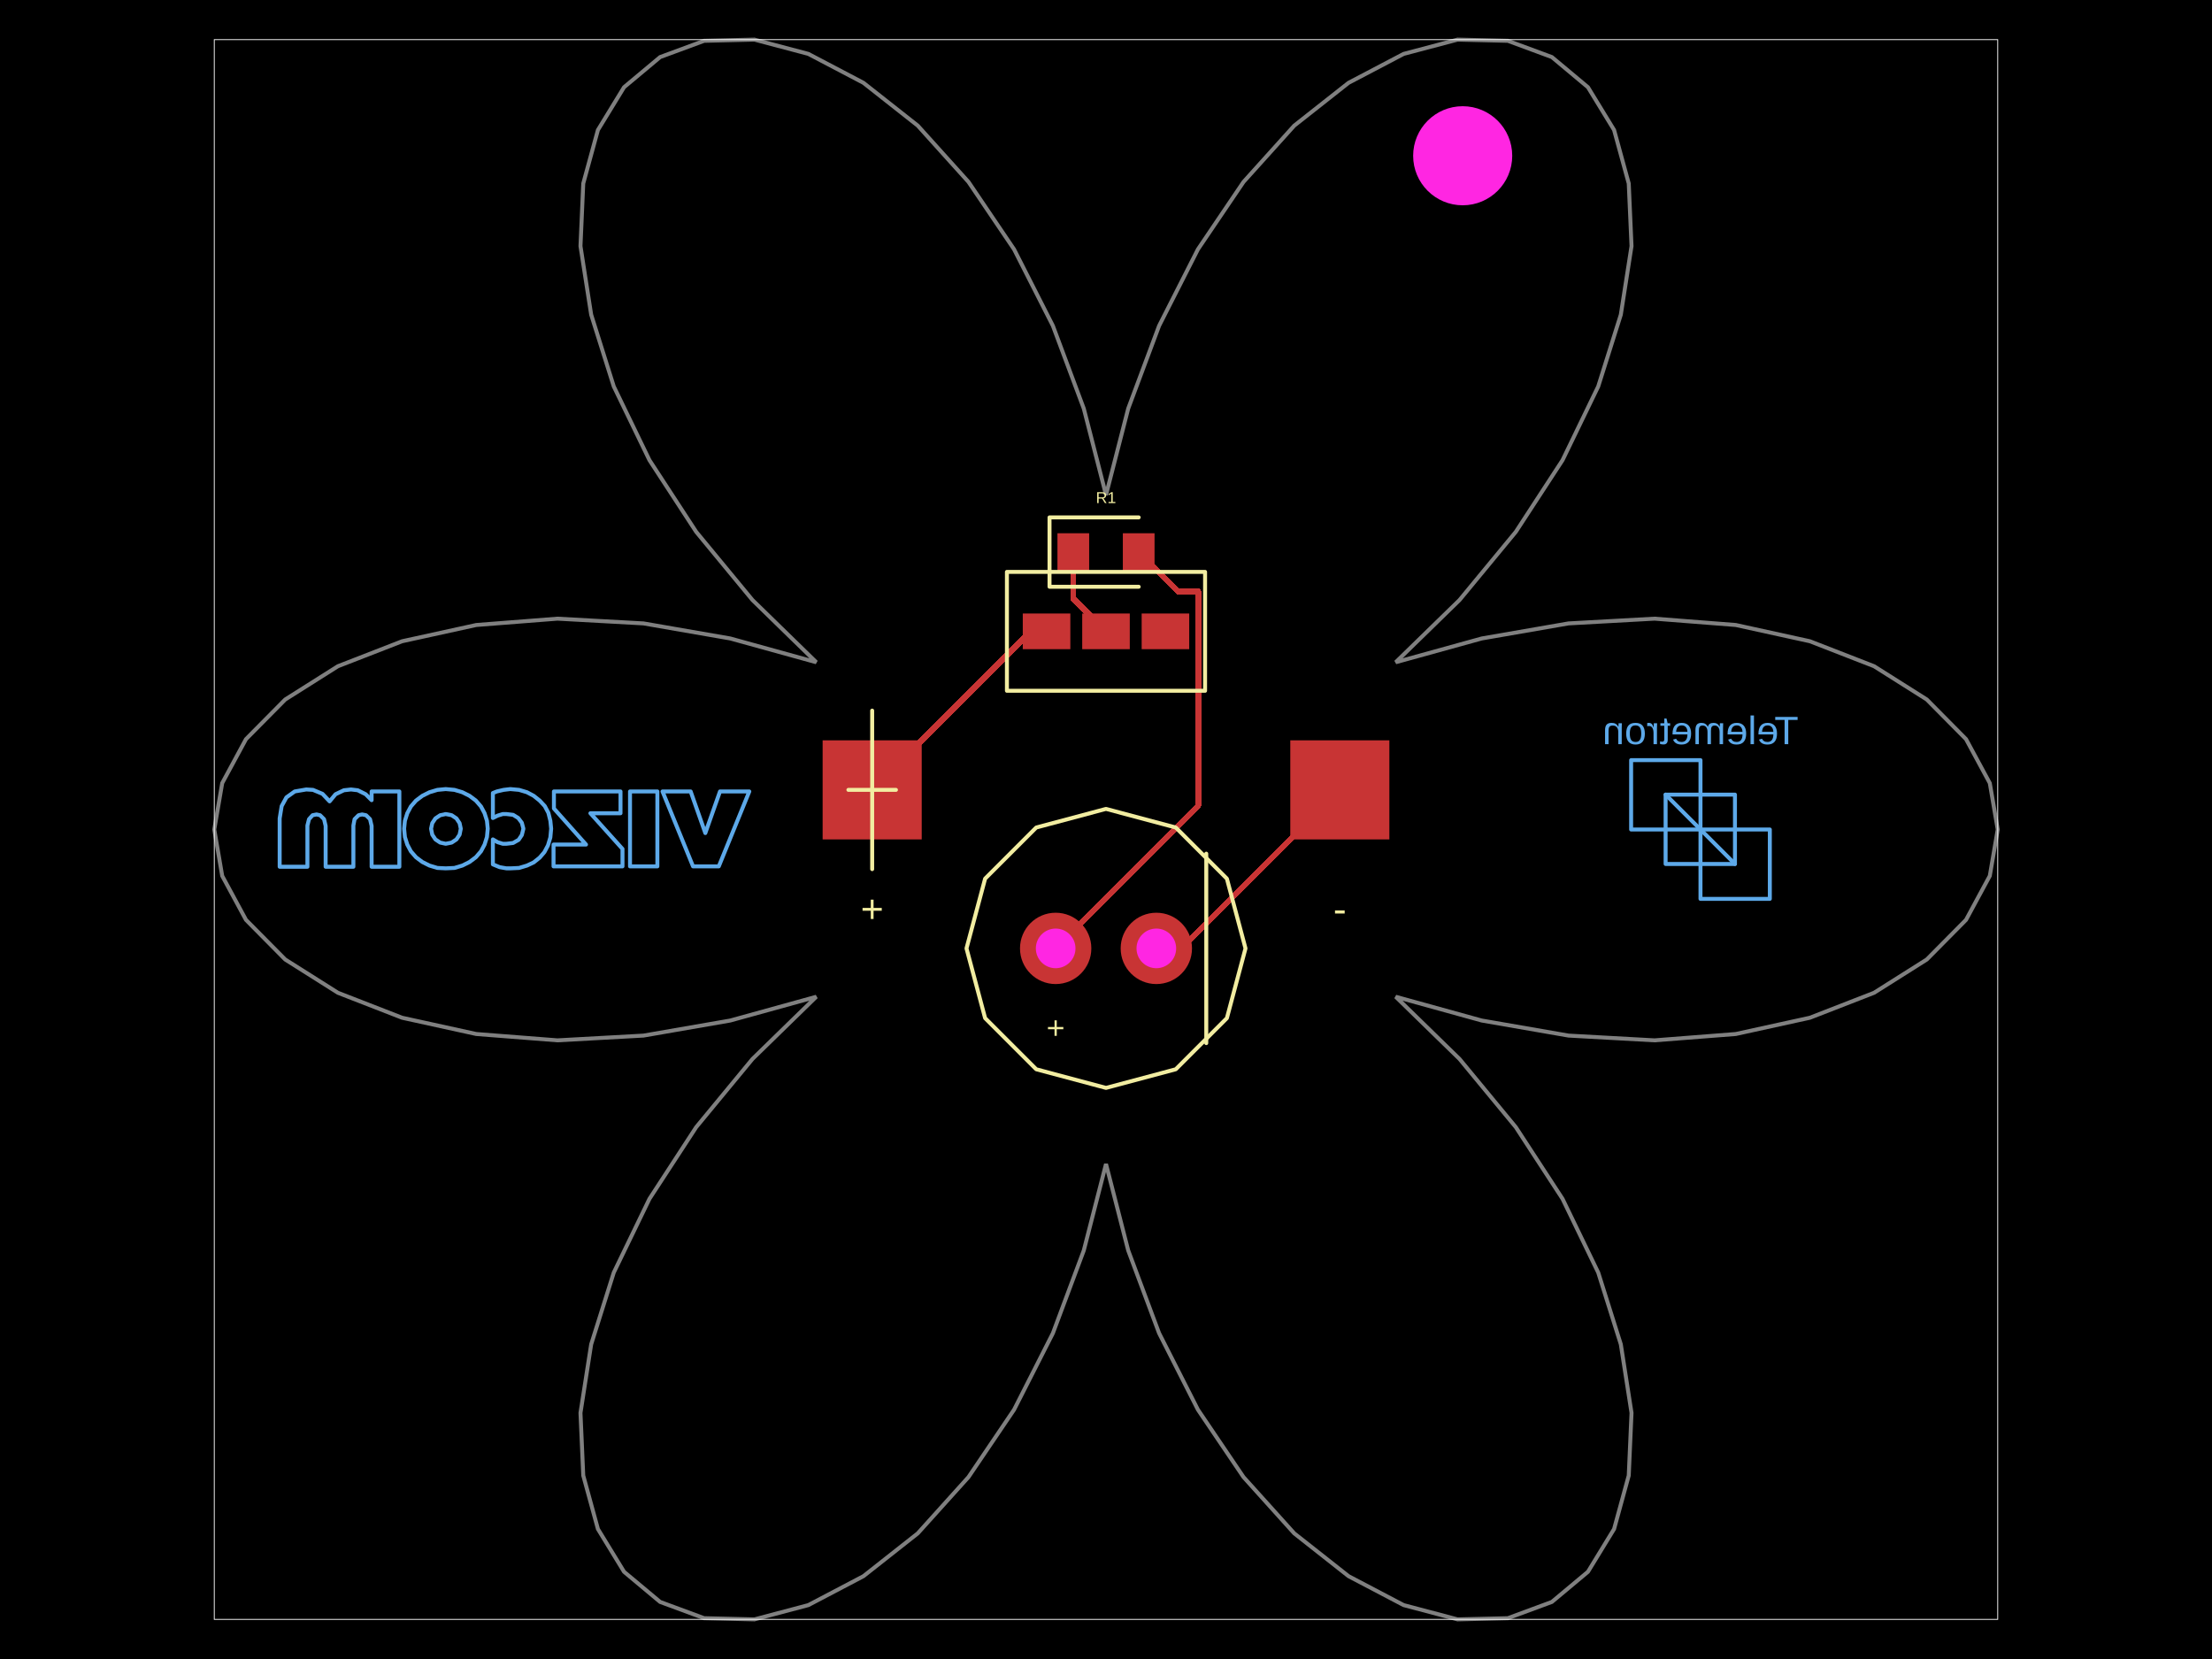
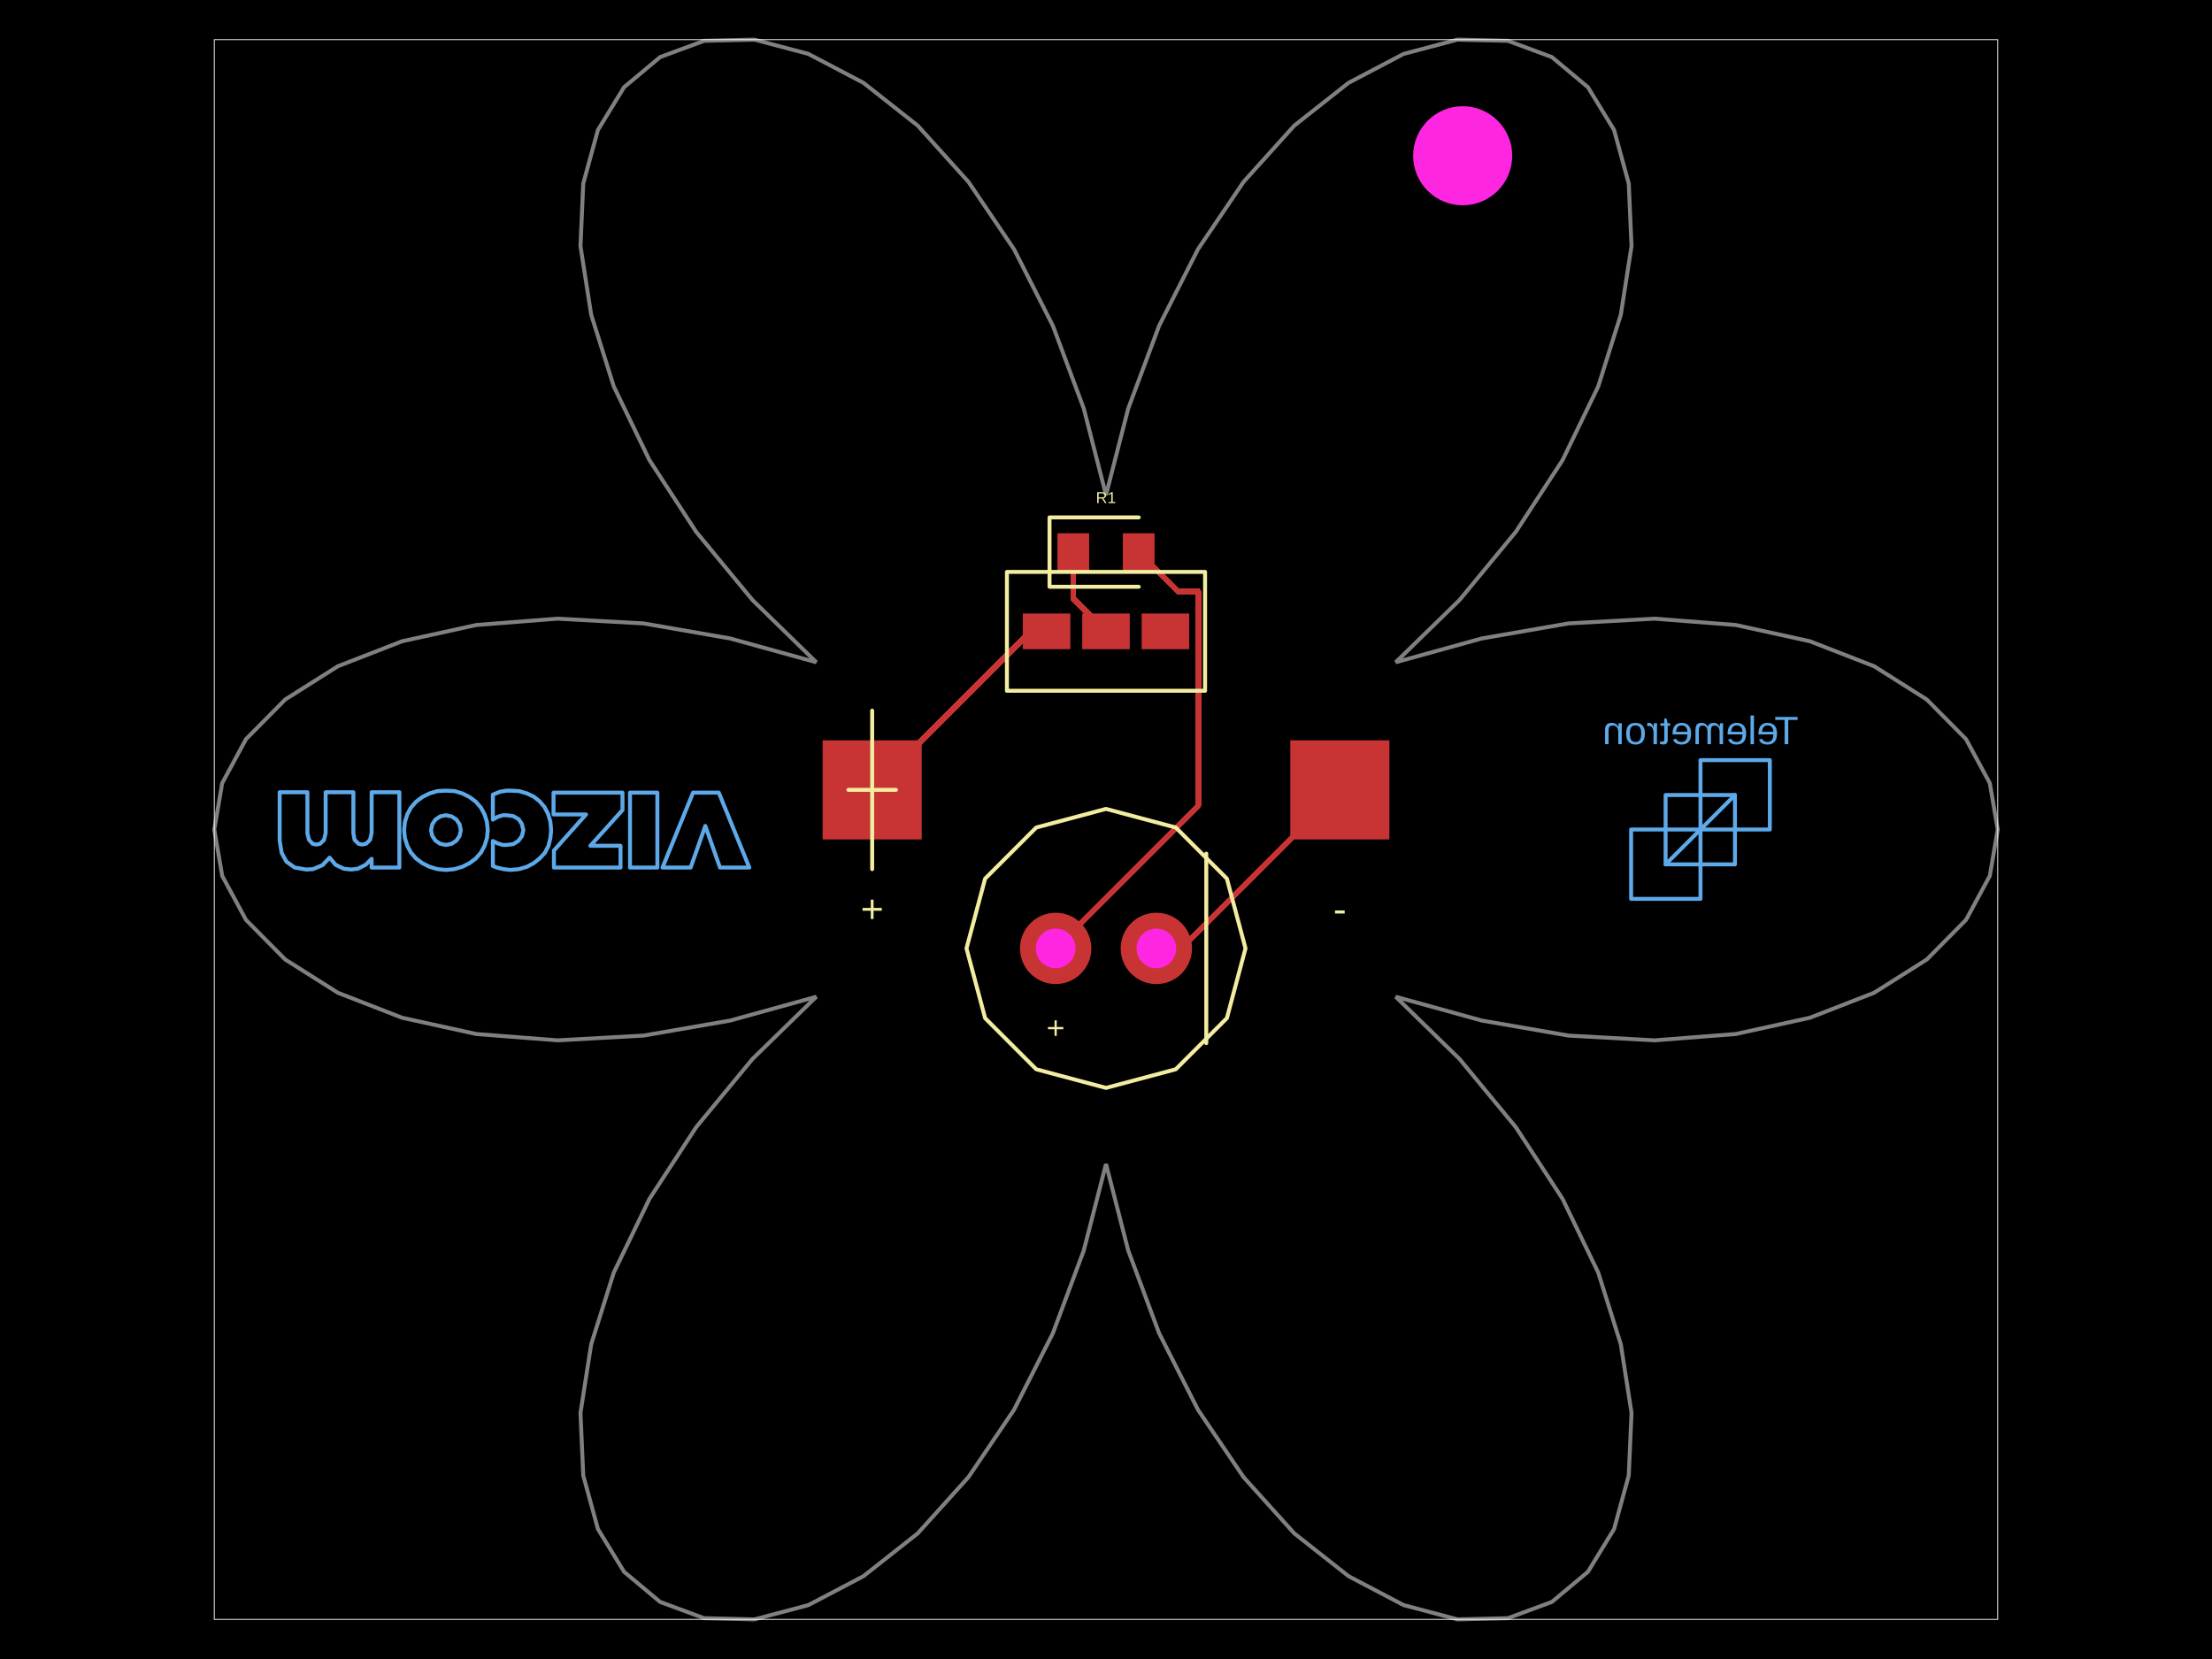
<svg xmlns="http://www.w3.org/2000/svg" width="800" height="600" data-software-used-string="@tscircuit/core@0.0.1112">
  <style />
  <rect class="boundary" x="0" y="0" fill="#000" width="800" height="600" data-type="pcb_background" data-pcb-layer="global" />
  <rect class="pcb-boundary" fill="none" stroke="#fff" stroke-width="0.3" x="77.496" y="14.333" width="645.007" height="571.333" data-type="pcb_boundary" data-pcb-layer="global" />
  <path class="pcb-board" d="M 722.504 300 L 719.637 316.77 L 711.037 332.68 L 696.847 347.014 L 677.783 359.054 L 654.563 368.084 L 627.759 373.961 L 598.376 376.254 L 567.272 374.534 L 535.882 369.087 L 504.778 360.487 L 527.855 382.991 L 548.208 407.645 L 565.122 433.588 L 578.022 460.248 L 586.192 486.192 L 590.062 510.989 L 589.059 533.636 L 583.755 552.986 L 574.295 568.466 L 561.252 579.36 L 545.342 585.237 L 527.138 585.667 L 507.645 580.506 L 487.721 570.043 L 468.084 554.563 L 449.737 534.209 L 433.254 509.842 L 419.207 482.179 L 408.027 452.222 L 400 420.975 L 391.973 452.222 L 380.793 482.179 L 366.746 509.842 L 350.263 534.209 L 331.916 554.563 L 312.279 570.043 L 292.355 580.506 L 272.862 585.667 L 254.658 585.237 L 238.748 579.36 L 225.705 568.466 L 216.245 552.986 L 210.941 533.636 L 209.938 510.989 L 213.808 486.192 L 221.978 460.248 L 234.878 433.588 L 251.792 407.645 L 272.145 382.991 L 295.222 360.487 L 264.118 369.087 L 232.728 374.534 L 201.624 376.254 L 172.241 373.961 L 145.437 368.084 L 122.217 359.054 L 103.153 347.014 L 88.963 332.68 L 80.363 316.77 L 77.496 300 L 80.363 283.23 L 88.963 267.32 L 103.153 252.986 L 122.217 240.946 L 145.437 231.916 L 172.241 226.039 L 201.624 223.746 L 232.728 225.466 L 264.118 230.913 L 295.222 239.513 L 272.145 217.009 L 251.792 192.355 L 234.878 166.412 L 221.978 139.752 L 213.808 113.808 L 209.938 89.011 L 210.941 66.364 L 216.245 47.014 L 225.705 31.534 L 238.748 20.64 L 254.658 14.763 L 272.862 14.333 L 292.355 19.494 L 312.279 29.957 L 331.916 45.437 L 350.263 65.791 L 366.746 90.158 L 380.793 117.821 L 391.973 147.778 L 400 179.025 L 408.027 147.778 L 419.207 117.821 L 433.254 90.158 L 449.737 65.791 L 468.084 45.437 L 487.721 29.957 L 507.645 19.494 L 527.138 14.333 L 545.342 14.763 L 561.252 20.64 L 574.295 31.534 L 583.755 47.014 L 589.059 66.364 L 590.062 89.011 L 586.192 113.808 L 578.022 139.752 L 565.122 166.412 L 548.208 192.355 L 527.855 217.009 L 504.778 239.513 L 535.882 230.913 L 567.272 225.466 L 598.376 223.746 L 627.759 226.039 L 654.563 231.916 L 677.783 240.946 L 696.847 252.986 L 711.037 267.32 L 719.637 283.23 Z" fill="none" stroke="rgba(255, 255, 255, 0.5)" stroke-width="1.433" data-type="pcb_board" data-pcb-layer="board" />
-   <path class="pcb-silkscreen pcb-silkscreen-bottom" d="M 259.962 313.33 L 270.999 286.24 L 260.392 286.24 L 255.088 301.29 L 249.785 286.24 L 239.608 286.24 L 250.645 313.33 L 259.962 313.33 Z" fill="none" stroke="#5da9e9" stroke-width="1.433" stroke-linecap="round" stroke-linejoin="round" data-pcb-component-id="null" data-pcb-silkscreen-path-id="pcb_silkscreen_path_6" data-type="pcb_silkscreen_path" data-pcb-layer="bottom" />
-   <path class="pcb-silkscreen pcb-silkscreen-bottom" d="M 227.855 313.33 L 237.745 313.33 L 237.745 286.24 L 227.855 286.24 L 227.855 313.33 Z" fill="none" stroke="#5da9e9" stroke-width="1.433" stroke-linecap="round" stroke-linejoin="round" data-pcb-component-id="null" data-pcb-silkscreen-path-id="pcb_silkscreen_path_7" data-type="pcb_silkscreen_path" data-pcb-layer="bottom" />
-   <path class="pcb-silkscreen pcb-silkscreen-bottom" d="M 200.334 286.24 L 200.334 292.403 L 211.945 305.447 L 200.191 305.447 L 200.191 313.33 L 225.131 313.33 L 225.131 307.023 L 213.521 294.123 L 224.415 294.123 L 224.415 286.24 L 200.334 286.24 Z" fill="none" stroke="#5da9e9" stroke-width="1.433" stroke-linecap="round" stroke-linejoin="round" data-pcb-component-id="null" data-pcb-silkscreen-path-id="pcb_silkscreen_path_8" data-type="pcb_silkscreen_path" data-pcb-layer="bottom" />
-   <path class="pcb-silkscreen pcb-silkscreen-bottom" d="M 199.331 299.713 L 199.044 296.847 L 198.328 293.98 L 197.038 291.543 L 195.174 289.537 L 193.024 287.817 L 190.588 286.527 L 187.721 285.667 L 184.568 285.38 L 182.131 285.667 L 179.694 286.24 L 178.261 286.813 L 178.261 295.843 L 179.981 294.983 L 181.844 294.41 L 183.134 294.41 L 185.571 294.697 L 187.434 295.843 L 188.724 297.563 L 189.298 299.713 L 188.724 302.007 L 187.578 303.727 L 185.571 304.873 L 183.134 305.16 L 181.844 305.16 L 179.981 304.587 L 178.261 303.583 L 178.261 312.613 L 180.698 313.617 L 183.134 314.047 L 184.711 314.047 L 187.721 313.903 L 190.588 313.043 L 193.024 311.897 L 195.174 310.177 L 196.894 308.17 L 198.184 305.733 L 199.044 302.867 L 199.331 299.713 Z" fill="none" stroke="#5da9e9" stroke-width="1.433" stroke-linecap="round" stroke-linejoin="round" data-pcb-component-id="null" data-pcb-silkscreen-path-id="pcb_silkscreen_path_9" data-type="pcb_silkscreen_path" data-pcb-layer="bottom" />
-   <path class="pcb-silkscreen pcb-silkscreen-bottom" d="M 161.204 285.38 L 158.194 285.667 L 155.327 286.527 L 152.747 287.817 L 150.454 289.537 L 148.591 291.687 L 147.301 294.123 L 146.441 296.847 L 146.154 299.713 L 146.441 302.723 L 147.301 305.447 L 148.591 307.883 L 150.454 310.033 L 152.747 311.753 L 155.327 313.043 L 158.194 313.903 L 161.204 314.047 L 164.357 313.903 L 167.224 313.043 L 169.804 311.753 L 172.097 310.033 L 173.961 307.883 L 175.251 305.447 L 176.111 302.723 L 176.398 299.713 L 176.111 296.847 L 175.251 294.123 L 173.961 291.687 L 172.097 289.537 L 169.804 287.817 L 167.224 286.527 L 164.357 285.667 L 161.204 285.38 Z" fill="none" stroke="#5da9e9" stroke-width="1.433" stroke-linecap="round" stroke-linejoin="round" data-pcb-component-id="null" data-pcb-silkscreen-path-id="pcb_silkscreen_path_10" data-type="pcb_silkscreen_path" data-pcb-layer="bottom" />
-   <path class="pcb-silkscreen pcb-silkscreen-bottom" d="M 161.204 294.41 L 163.354 294.84 L 165.074 295.987 L 166.221 297.707 L 166.651 299.713 L 166.221 301.863 L 165.074 303.583 L 163.354 304.73 L 161.204 305.16 L 159.197 304.73 L 157.477 303.583 L 156.331 301.863 L 155.901 299.713 L 156.331 297.707 L 157.477 295.987 L 159.197 294.84 L 161.204 294.41 Z" fill="none" stroke="#5da9e9" stroke-width="1.433" stroke-linecap="round" stroke-linejoin="round" data-pcb-component-id="null" data-pcb-silkscreen-path-id="pcb_silkscreen_path_11" data-type="pcb_silkscreen_path" data-pcb-layer="bottom" />
-   <path class="pcb-silkscreen pcb-silkscreen-bottom" d="M 134.4 298.71 L 134.4 313.473 L 144.434 313.473 L 144.434 286.24 L 134.4 286.24 L 134.4 289.393 L 132.25 287.243 L 129.384 285.81 L 126.947 285.523 L 124.367 285.81 L 121.357 287.243 L 119.207 289.823 L 116.627 287.1 L 113.187 285.667 L 110.75 285.523 L 106.593 286.24 L 103.583 288.39 L 101.863 291.543 L 101.147 295.987 L 101.147 313.473 L 111.18 313.473 L 111.18 298.567 L 111.753 296.273 L 113.043 294.84 L 114.477 294.553 L 115.767 294.84 L 117.2 296.273 L 117.774 298.71 L 117.774 313.473 L 127.807 313.473 L 127.807 298.567 L 128.237 296.273 L 129.67 294.84 L 130.96 294.553 L 132.394 294.84 L 133.827 296.273 L 134.4 298.71 Z" fill="none" stroke="#5da9e9" stroke-width="1.433" stroke-linecap="round" stroke-linejoin="round" data-pcb-component-id="null" data-pcb-silkscreen-path-id="pcb_silkscreen_path_12" data-type="pcb_silkscreen_path" data-pcb-layer="bottom" />
-   <path class="pcb-silkscreen pcb-silkscreen-bottom" d="M 640.086 325.084 L 615.002 325.084 L 615.002 300 L 640.086 300 L 640.086 325.084 Z" fill="none" stroke="#5da9e9" stroke-width="1.433" stroke-linecap="round" stroke-linejoin="round" data-pcb-component-id="null" data-pcb-silkscreen-path-id="pcb_silkscreen_path_13" data-type="pcb_silkscreen_path" data-pcb-layer="bottom" />
-   <path class="pcb-silkscreen pcb-silkscreen-bottom" d="M 627.473 312.47 L 602.389 312.47 L 602.389 287.387 L 627.473 287.387 L 627.473 312.47 Z" fill="none" stroke="#5da9e9" stroke-width="1.433" stroke-linecap="round" stroke-linejoin="round" data-pcb-component-id="null" data-pcb-silkscreen-path-id="pcb_silkscreen_path_14" data-type="pcb_silkscreen_path" data-pcb-layer="bottom" />
-   <path class="pcb-silkscreen pcb-silkscreen-bottom" d="M 615.002 300 L 589.919 300 L 589.919 274.916 L 615.002 274.916 L 615.002 300 Z" fill="none" stroke="#5da9e9" stroke-width="1.433" stroke-linecap="round" stroke-linejoin="round" data-pcb-component-id="null" data-pcb-silkscreen-path-id="pcb_silkscreen_path_15" data-type="pcb_silkscreen_path" data-pcb-layer="bottom" />
-   <path class="pcb-silkscreen pcb-silkscreen-bottom" d="M 627.473 312.47 L 615.002 300" fill="none" stroke="#5da9e9" stroke-width="1.433" stroke-linecap="round" stroke-linejoin="round" data-pcb-component-id="null" data-pcb-silkscreen-path-id="pcb_silkscreen_path_16" data-type="pcb_silkscreen_path" data-pcb-layer="bottom" />
-   <path class="pcb-silkscreen pcb-silkscreen-bottom" d="M 615.002 300 L 602.389 287.387" fill="none" stroke="#5da9e9" stroke-width="1.433" stroke-linecap="round" stroke-linejoin="round" data-pcb-component-id="null" data-pcb-silkscreen-path-id="pcb_silkscreen_path_17" data-type="pcb_silkscreen_path" data-pcb-layer="bottom" />
+   <path class="pcb-silkscreen pcb-silkscreen-bottom" d="M 259.962 286.67 L 270.999 313.76 L 260.392 313.76 L 255.088 298.71 L 249.785 313.76 L 239.608 313.76 L 250.645 286.67 L 259.962 286.67 Z" fill="none" stroke="#5da9e9" stroke-width="1.433" stroke-linecap="round" stroke-linejoin="round" data-pcb-component-id="null" data-pcb-silkscreen-path-id="pcb_silkscreen_path_6" data-type="pcb_silkscreen_path" data-pcb-layer="bottom" />
+   <path class="pcb-silkscreen pcb-silkscreen-bottom" d="M 227.855 286.67 L 237.745 286.67 L 237.745 313.76 L 227.855 313.76 L 227.855 286.67 Z" fill="none" stroke="#5da9e9" stroke-width="1.433" stroke-linecap="round" stroke-linejoin="round" data-pcb-component-id="null" data-pcb-silkscreen-path-id="pcb_silkscreen_path_7" data-type="pcb_silkscreen_path" data-pcb-layer="bottom" />
+   <path class="pcb-silkscreen pcb-silkscreen-bottom" d="M 200.334 313.76 L 200.334 307.597 L 211.945 294.553 L 200.191 294.553 L 200.191 286.67 L 225.131 286.67 L 225.131 292.977 L 213.521 305.877 L 224.415 305.877 L 224.415 313.76 L 200.334 313.76 Z" fill="none" stroke="#5da9e9" stroke-width="1.433" stroke-linecap="round" stroke-linejoin="round" data-pcb-component-id="null" data-pcb-silkscreen-path-id="pcb_silkscreen_path_8" data-type="pcb_silkscreen_path" data-pcb-layer="bottom" />
+   <path class="pcb-silkscreen pcb-silkscreen-bottom" d="M 199.331 300.287 L 199.044 303.153 L 198.328 306.02 L 197.038 308.457 L 195.174 310.463 L 193.024 312.183 L 190.588 313.473 L 187.721 314.333 L 184.568 314.62 L 182.131 314.333 L 179.694 313.76 L 178.261 313.187 L 178.261 304.157 L 179.981 305.017 L 181.844 305.59 L 183.134 305.59 L 185.571 305.303 L 187.434 304.157 L 188.724 302.437 L 189.298 300.287 L 188.724 297.993 L 187.578 296.273 L 185.571 295.127 L 183.134 294.84 L 181.844 294.84 L 179.981 295.413 L 178.261 296.417 L 178.261 287.387 L 180.698 286.383 L 183.134 285.953 L 184.711 285.953 L 187.721 286.097 L 190.588 286.957 L 193.024 288.103 L 195.174 289.823 L 196.894 291.83 L 198.184 294.267 L 199.044 297.133 L 199.331 300.287 Z" fill="none" stroke="#5da9e9" stroke-width="1.433" stroke-linecap="round" stroke-linejoin="round" data-pcb-component-id="null" data-pcb-silkscreen-path-id="pcb_silkscreen_path_9" data-type="pcb_silkscreen_path" data-pcb-layer="bottom" />
+   <path class="pcb-silkscreen pcb-silkscreen-bottom" d="M 161.204 314.62 L 158.194 314.333 L 155.327 313.473 L 152.747 312.183 L 150.454 310.463 L 148.591 308.313 L 147.301 305.877 L 146.441 303.153 L 146.154 300.287 L 146.441 297.277 L 147.301 294.553 L 148.591 292.117 L 150.454 289.967 L 152.747 288.247 L 155.327 286.957 L 158.194 286.097 L 161.204 285.953 L 164.357 286.097 L 167.224 286.957 L 169.804 288.247 L 172.097 289.967 L 173.961 292.117 L 175.251 294.553 L 176.111 297.277 L 176.398 300.287 L 176.111 303.153 L 175.251 305.877 L 173.961 308.313 L 172.097 310.463 L 169.804 312.183 L 167.224 313.473 L 164.357 314.333 L 161.204 314.62 Z" fill="none" stroke="#5da9e9" stroke-width="1.433" stroke-linecap="round" stroke-linejoin="round" data-pcb-component-id="null" data-pcb-silkscreen-path-id="pcb_silkscreen_path_10" data-type="pcb_silkscreen_path" data-pcb-layer="bottom" />
+   <path class="pcb-silkscreen pcb-silkscreen-bottom" d="M 161.204 305.59 L 163.354 305.16 L 165.074 304.013 L 166.221 302.293 L 166.651 300.287 L 166.221 298.137 L 165.074 296.417 L 163.354 295.27 L 161.204 294.84 L 159.197 295.27 L 157.477 296.417 L 156.331 298.137 L 155.901 300.287 L 156.331 302.293 L 157.477 304.013 L 159.197 305.16 L 161.204 305.59 Z" fill="none" stroke="#5da9e9" stroke-width="1.433" stroke-linecap="round" stroke-linejoin="round" data-pcb-component-id="null" data-pcb-silkscreen-path-id="pcb_silkscreen_path_11" data-type="pcb_silkscreen_path" data-pcb-layer="bottom" />
+   <path class="pcb-silkscreen pcb-silkscreen-bottom" d="M 134.4 301.29 L 134.4 286.527 L 144.434 286.527 L 144.434 313.76 L 134.4 313.76 L 134.4 310.607 L 132.25 312.757 L 129.384 314.19 L 126.947 314.477 L 124.367 314.19 L 121.357 312.757 L 119.207 310.177 L 116.627 312.9 L 113.187 314.333 L 110.75 314.477 L 106.593 313.76 L 103.583 311.61 L 101.863 308.457 L 101.147 304.013 L 101.147 286.527 L 111.18 286.527 L 111.18 301.433 L 111.753 303.727 L 113.043 305.16 L 114.477 305.447 L 115.767 305.16 L 117.2 303.727 L 117.774 301.29 L 117.774 286.527 L 127.807 286.527 L 127.807 301.433 L 128.237 303.727 L 129.67 305.16 L 130.96 305.447 L 132.394 305.16 L 133.827 303.727 L 134.4 301.29 Z" fill="none" stroke="#5da9e9" stroke-width="1.433" stroke-linecap="round" stroke-linejoin="round" data-pcb-component-id="null" data-pcb-silkscreen-path-id="pcb_silkscreen_path_12" data-type="pcb_silkscreen_path" data-pcb-layer="bottom" />
+   <path class="pcb-silkscreen pcb-silkscreen-bottom" d="M 640.086 274.916 L 615.002 274.916 L 615.002 300 L 640.086 300 L 640.086 274.916 Z" fill="none" stroke="#5da9e9" stroke-width="1.433" stroke-linecap="round" stroke-linejoin="round" data-pcb-component-id="null" data-pcb-silkscreen-path-id="pcb_silkscreen_path_13" data-type="pcb_silkscreen_path" data-pcb-layer="bottom" />
+   <path class="pcb-silkscreen pcb-silkscreen-bottom" d="M 627.473 287.53 L 602.389 287.53 L 602.389 312.613 L 627.473 312.613 L 627.473 287.53 Z" fill="none" stroke="#5da9e9" stroke-width="1.433" stroke-linecap="round" stroke-linejoin="round" data-pcb-component-id="null" data-pcb-silkscreen-path-id="pcb_silkscreen_path_14" data-type="pcb_silkscreen_path" data-pcb-layer="bottom" />
+   <path class="pcb-silkscreen pcb-silkscreen-bottom" d="M 615.002 300 L 589.919 300 L 589.919 325.084 L 615.002 325.084 L 615.002 300 Z" fill="none" stroke="#5da9e9" stroke-width="1.433" stroke-linecap="round" stroke-linejoin="round" data-pcb-component-id="null" data-pcb-silkscreen-path-id="pcb_silkscreen_path_15" data-type="pcb_silkscreen_path" data-pcb-layer="bottom" />
+   <path class="pcb-silkscreen pcb-silkscreen-bottom" d="M 627.473 287.53 L 615.002 300" fill="none" stroke="#5da9e9" stroke-width="1.433" stroke-linecap="round" stroke-linejoin="round" data-pcb-component-id="null" data-pcb-silkscreen-path-id="pcb_silkscreen_path_16" data-type="pcb_silkscreen_path" data-pcb-layer="bottom" />
+   <path class="pcb-silkscreen pcb-silkscreen-bottom" d="M 615.002 300 L 602.389 312.613" fill="none" stroke="#5da9e9" stroke-width="1.433" stroke-linecap="round" stroke-linejoin="round" data-pcb-component-id="null" data-pcb-silkscreen-path-id="pcb_silkscreen_path_17" data-type="pcb_silkscreen_path" data-pcb-layer="bottom" />
  <text x="0" y="0" dx="0" dy="0" fill="#5da9e9" font-family="Arial, sans-serif" font-size="14.333" text-anchor="middle" dominant-baseline="central" transform="matrix(-1,0,0,1,615.0024,264.1663)" class="pcb-silkscreen-text pcb-silkscreen-bottom" data-pcb-silkscreen-text-id="null" stroke="none" data-type="pcb_silkscreen_text" data-pcb-layer="bottom">Telemetron</text>
  <rect class="pcb-pad" fill="rgb(200, 52, 52)" x="297.516" y="267.75" width="35.834" height="35.834" data-type="pcb_smtpad" data-pcb-layer="top" />
  <rect class="pcb-pad" fill="rgb(200, 52, 52)" x="466.651" y="267.75" width="35.834" height="35.834" data-type="pcb_smtpad" data-pcb-layer="top" />
  <rect class="pcb-pad" fill="rgb(200, 52, 52)" x="369.9" y="221.882" width="17.2" height="12.9" data-type="pcb_smtpad" data-pcb-layer="top" />
  <rect class="pcb-pad" fill="rgb(200, 52, 52)" x="391.4" y="221.882" width="17.2" height="12.9" data-type="pcb_smtpad" data-pcb-layer="top" />
  <rect class="pcb-pad" fill="rgb(200, 52, 52)" x="412.9" y="221.882" width="17.2" height="12.9" data-type="pcb_smtpad" data-pcb-layer="top" />
  <rect class="pcb-pad" fill="rgb(200, 52, 52)" x="382.441" y="192.857" width="11.467" height="13.617" data-type="pcb_smtpad" data-pcb-layer="top" />
  <rect class="pcb-pad" fill="rgb(200, 52, 52)" x="406.092" y="192.857" width="11.467" height="13.617" data-type="pcb_smtpad" data-pcb-layer="top" />
  <path class="pcb-trace" stroke="rgb(200, 52, 52)" fill="none" d="M 381.796 343 L 433.342 291.455" stroke-width="2.15" stroke-linecap="round" stroke-linejoin="round" shape-rendering="crispEdges" data-type="pcb_trace" data-pcb-layer="top" />
  <path class="pcb-trace" stroke="rgb(200, 52, 52)" fill="none" d="M 433.342 291.455 L 433.342 213.851" stroke-width="2.15" stroke-linecap="round" stroke-linejoin="round" shape-rendering="crispEdges" data-type="pcb_trace" data-pcb-layer="top" />
  <path class="pcb-trace" stroke="rgb(200, 52, 52)" fill="none" d="M 433.342 213.851 L 426.011 213.851" stroke-width="2.15" stroke-linecap="round" stroke-linejoin="round" shape-rendering="crispEdges" data-type="pcb_trace" data-pcb-layer="top" />
  <path class="pcb-trace" stroke="rgb(200, 52, 52)" fill="none" d="M 426.011 213.851 L 411.825 199.666" stroke-width="2.15" stroke-linecap="round" stroke-linejoin="round" shape-rendering="crispEdges" data-type="pcb_trace" data-pcb-layer="top" />
  <path class="pcb-trace" stroke="rgb(200, 52, 52)" fill="none" d="M 388.175 199.666 L 388.175 216.507" stroke-width="2.15" stroke-linecap="round" stroke-linejoin="round" shape-rendering="crispEdges" data-type="pcb_trace" data-pcb-layer="top" />
  <path class="pcb-trace" stroke="rgb(200, 52, 52)" fill="none" d="M 388.175 216.507 L 400 228.333" stroke-width="2.15" stroke-linecap="round" stroke-linejoin="round" shape-rendering="crispEdges" data-type="pcb_trace" data-pcb-layer="top" />
  <path class="pcb-trace" stroke="rgb(200, 52, 52)" fill="none" d="M 418.204 343 L 427.234 343" stroke-width="2.15" stroke-linecap="round" stroke-linejoin="round" shape-rendering="crispEdges" data-type="pcb_trace" data-pcb-layer="top" />
  <path class="pcb-trace" stroke="rgb(200, 52, 52)" fill="none" d="M 427.234 343 L 484.568 285.667" stroke-width="2.15" stroke-linecap="round" stroke-linejoin="round" shape-rendering="crispEdges" data-type="pcb_trace" data-pcb-layer="top" />
  <path class="pcb-trace" stroke="rgb(200, 52, 52)" fill="none" d="M 378.5 228.333 L 372.766 228.333" stroke-width="2.15" stroke-linecap="round" stroke-linejoin="round" shape-rendering="crispEdges" data-type="pcb_trace" data-pcb-layer="top" />
  <path class="pcb-trace" stroke="rgb(200, 52, 52)" fill="none" d="M 372.766 228.333 L 315.432 285.667" stroke-width="2.15" stroke-linecap="round" stroke-linejoin="round" shape-rendering="crispEdges" data-type="pcb_trace" data-pcb-layer="top" />
  <path class="pcb-silkscreen pcb-silkscreen-top" d="M 315.432 314.333 L 315.432 257" fill="none" stroke="#f2eda1" stroke-width="1.433" stroke-linecap="round" stroke-linejoin="round" data-pcb-component-id="pcb_component_0" data-pcb-silkscreen-path-id="pcb_silkscreen_path_0" data-type="pcb_silkscreen_path" data-pcb-layer="top" />
  <path class="pcb-silkscreen pcb-silkscreen-top" d="M 306.832 285.667 L 324.032 285.667" fill="none" stroke="#f2eda1" stroke-width="1.433" stroke-linecap="round" stroke-linejoin="round" data-pcb-component-id="pcb_component_0" data-pcb-silkscreen-path-id="pcb_silkscreen_path_1" data-type="pcb_silkscreen_path" data-pcb-layer="top" />
  <text x="0" y="0" dx="0" dy="0" fill="#f2eda1" font-family="Arial, sans-serif" font-size="14.333" text-anchor="middle" dominant-baseline="central" transform="matrix(1,0,0,1,315.4324,328.667)" class="pcb-silkscreen-text pcb-silkscreen-top" data-pcb-silkscreen-text-id="pcb_component_0" stroke="none" data-type="pcb_silkscreen_text" data-pcb-layer="top">+</text>
  <text x="0" y="0" dx="0" dy="0" fill="#f2eda1" font-family="Arial, sans-serif" font-size="14.333" text-anchor="middle" dominant-baseline="central" transform="matrix(1,0,0,1,484.5676,328.667)" class="pcb-silkscreen-text pcb-silkscreen-top" data-pcb-silkscreen-text-id="pcb_component_0" stroke="none" data-type="pcb_silkscreen_text" data-pcb-layer="top">-</text>
  <path class="pcb-silkscreen pcb-silkscreen-top" d="M 364.166 249.833 L 435.834 249.833 L 435.834 206.832 L 364.166 206.832 L 364.166 249.833 Z" fill="none" stroke="#f2eda1" stroke-width="1.433" stroke-linecap="round" stroke-linejoin="round" data-pcb-component-id="pcb_component_1" data-pcb-silkscreen-path-id="pcb_silkscreen_path_2" data-type="pcb_silkscreen_path" data-pcb-layer="top" />
  <path class="pcb-silkscreen pcb-silkscreen-top" d="M 411.825 187.124 L 379.575 187.124 L 379.575 212.207 L 411.825 212.207" fill="none" stroke="#f2eda1" stroke-width="1.433" stroke-linecap="round" stroke-linejoin="round" data-pcb-component-id="pcb_component_2" data-pcb-silkscreen-path-id="pcb_silkscreen_path_3" data-type="pcb_silkscreen_path" data-pcb-layer="top" />
  <text x="0" y="0" dx="0" dy="0" fill="#f2eda1" font-family="Arial, sans-serif" font-size="5.733" text-anchor="middle" dominant-baseline="central" transform="matrix(1,0,0,1,400,179.957)" class="pcb-silkscreen-text pcb-silkscreen-top" data-pcb-silkscreen-text-id="pcb_component_2" stroke="none" data-type="pcb_silkscreen_text" data-pcb-layer="top">R1</text>
  <path class="pcb-silkscreen pcb-silkscreen-top" d="M 450.454 343 L 443.717 317.774 L 425.227 299.283 L 400 292.547 L 374.773 299.283 L 356.283 317.774 L 349.546 343 L 356.283 368.227 L 374.773 386.718 L 400 393.454 L 425.227 386.718 L 443.717 368.227 L 450.454 343 Z" fill="none" stroke="#f2eda1" stroke-width="1.433" stroke-linecap="round" stroke-linejoin="round" data-pcb-component-id="pcb_component_3" data-pcb-silkscreen-path-id="pcb_silkscreen_path_4" data-type="pcb_silkscreen_path" data-pcb-layer="top" />
  <path class="pcb-silkscreen pcb-silkscreen-top" d="M 436.264 377.258 L 436.264 308.743" fill="none" stroke="#f2eda1" stroke-width="1.433" stroke-linecap="round" stroke-linejoin="round" data-pcb-component-id="pcb_component_3" data-pcb-silkscreen-path-id="pcb_silkscreen_path_5" data-type="pcb_silkscreen_path" data-pcb-layer="top" />
  <text x="0" y="0" dx="0" dy="0" fill="#f2eda1" font-family="Arial, sans-serif" font-size="11.467" text-anchor="middle" dominant-baseline="central" transform="matrix(1,0,0,1,381.7965,371.6675)" class="pcb-silkscreen-text pcb-silkscreen-top" data-pcb-silkscreen-text-id="pcb_component_3" stroke="none" data-type="pcb_silkscreen_text" data-pcb-layer="top">+</text>
  <g data-type="pcb_plated_hole" data-pcb-layer="through">
    <circle class="pcb-hole-outer" fill="rgb(200, 52, 52)" cx="381.796" cy="343" r="12.9" data-type="pcb_plated_hole" data-pcb-layer="top" />
    <circle class="pcb-hole-inner" fill="#FF26E2" cx="381.796" cy="343" r="7.167" data-type="pcb_plated_hole_drill" data-pcb-layer="drill" />
  </g>
  <g data-type="pcb_plated_hole" data-pcb-layer="through">
    <circle class="pcb-hole-outer" fill="rgb(200, 52, 52)" cx="418.204" cy="343" r="12.9" data-type="pcb_plated_hole" data-pcb-layer="top" />
    <circle class="pcb-hole-inner" fill="#FF26E2" cx="418.204" cy="343" r="7.167" data-type="pcb_plated_hole_drill" data-pcb-layer="drill" />
  </g>
  <circle class="pcb-hole" cx="529.001" cy="56.331" r="17.917" fill="#FF26E2" data-type="pcb_hole" data-pcb-layer="drill" />
</svg>
